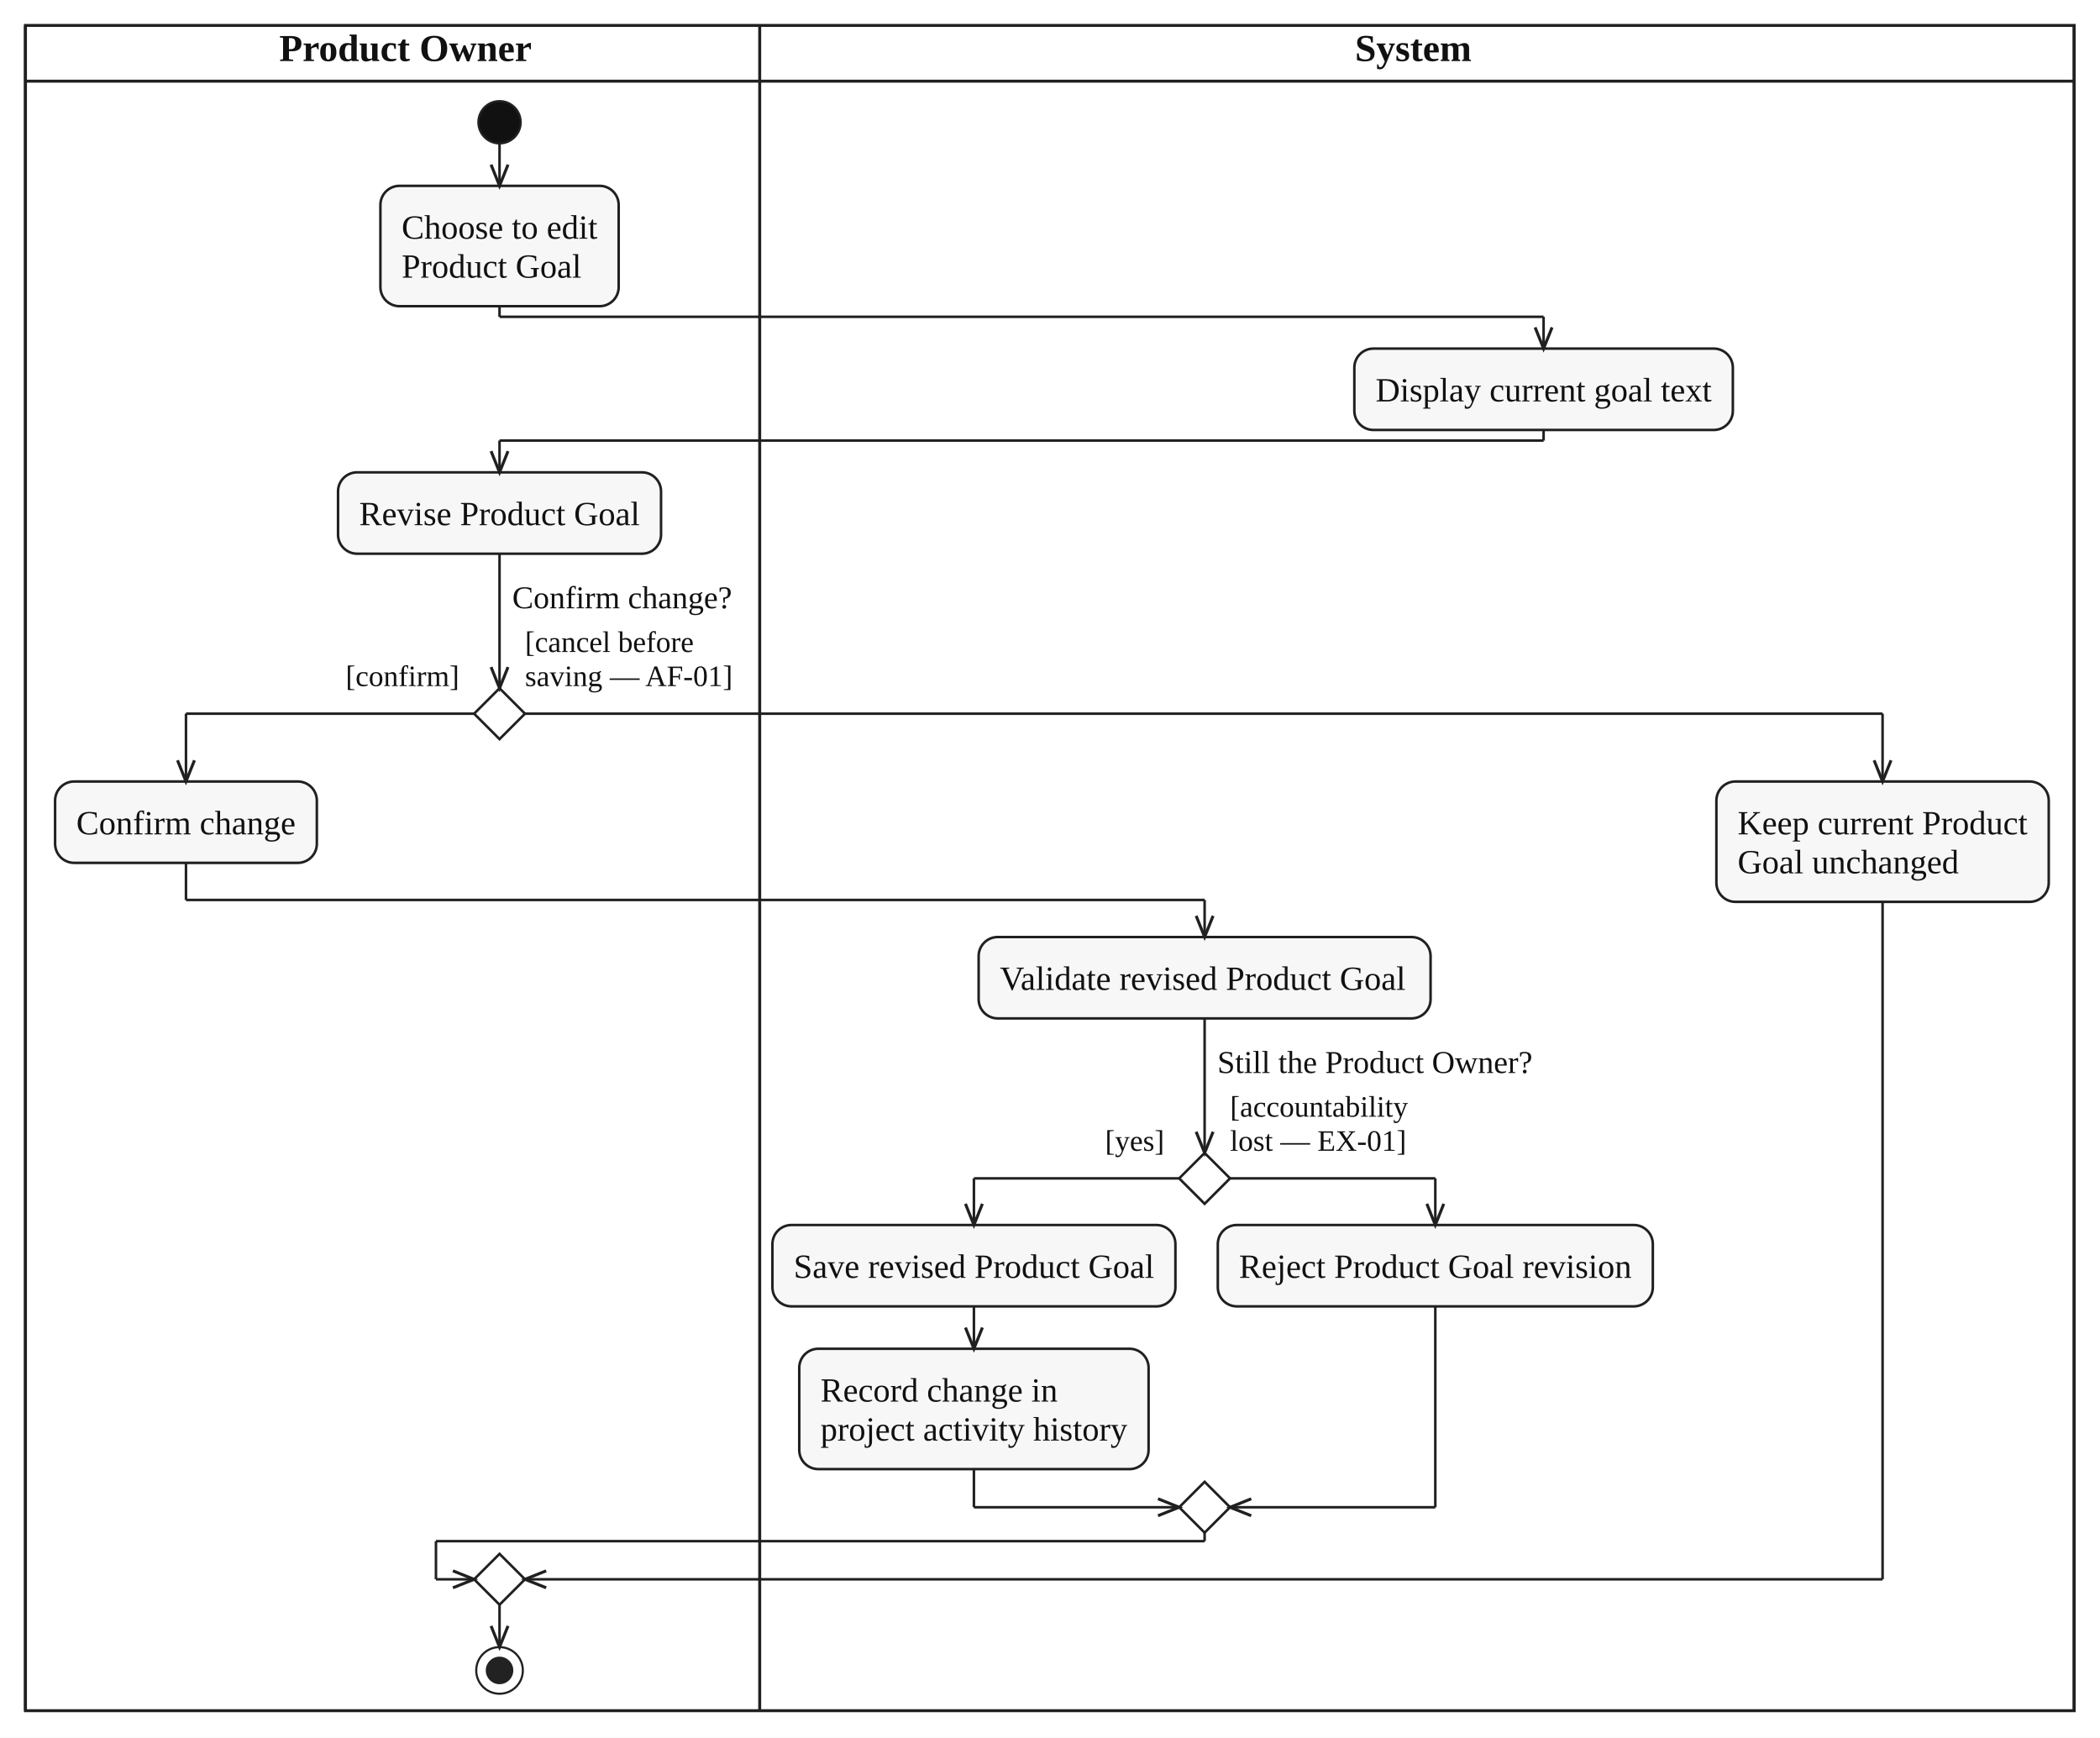
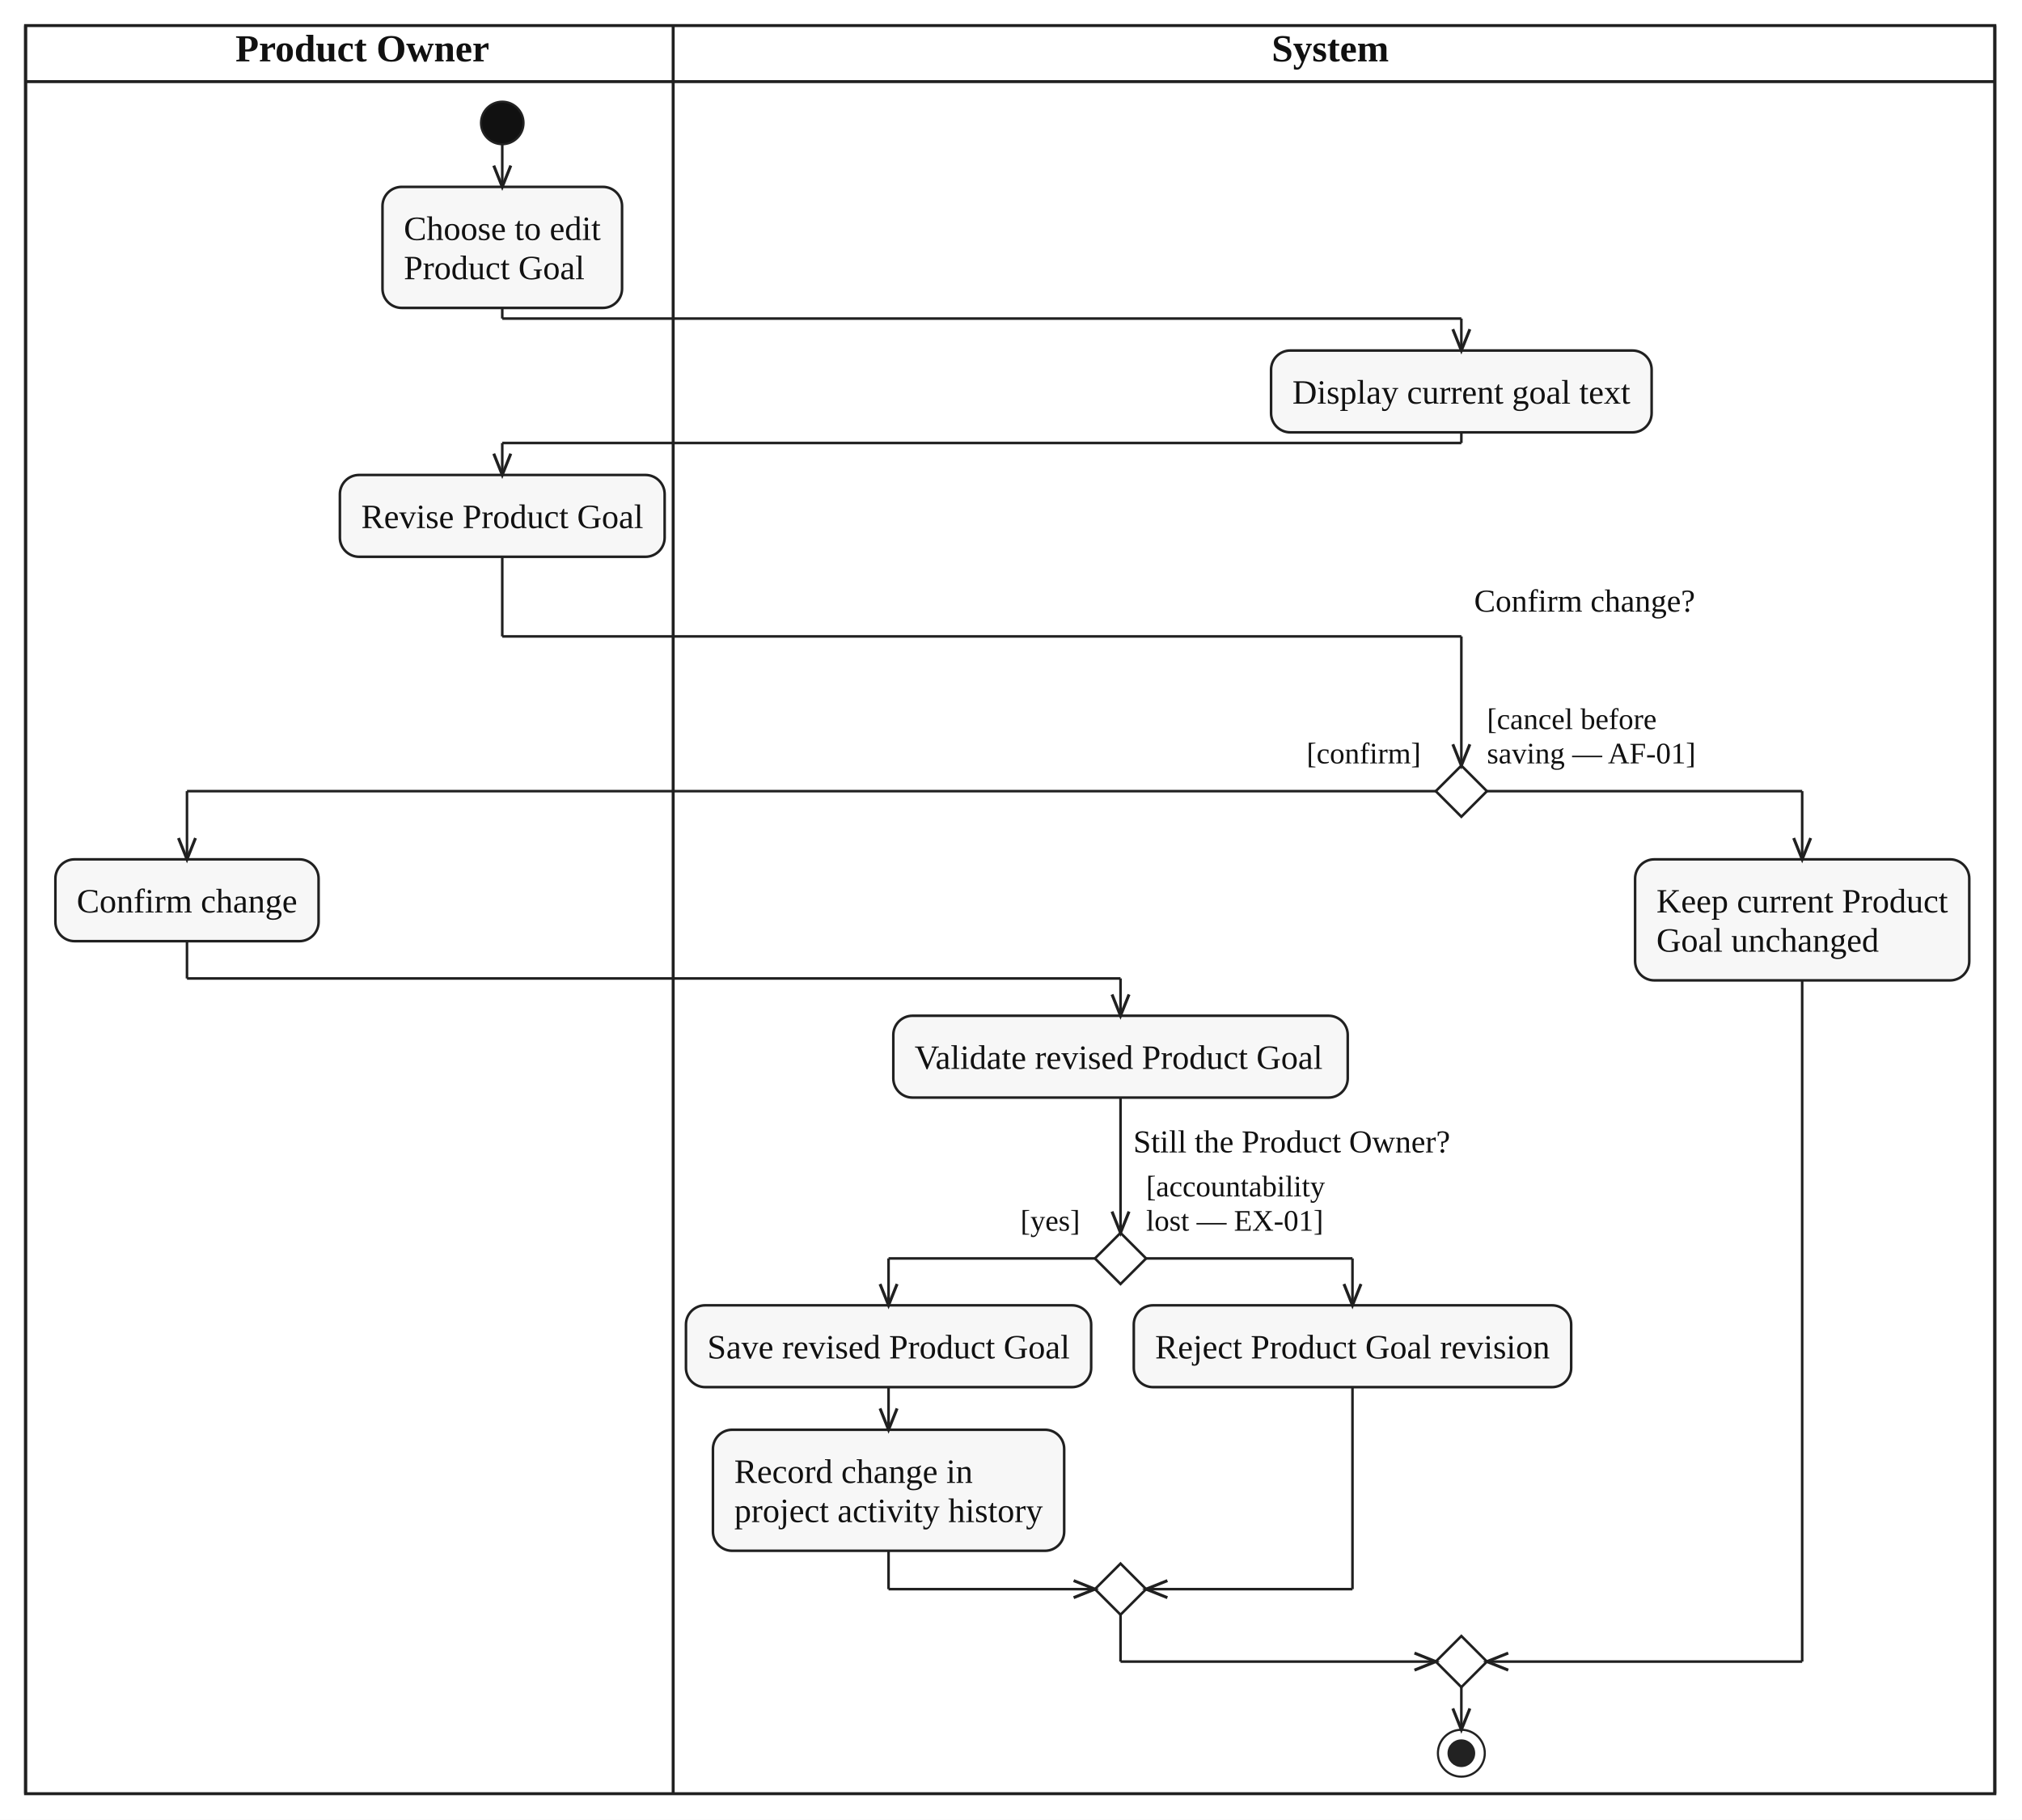
- <svg xmlns="http://www.w3.org/2000/svg" contentStyleType="text/css" height="820px" preserveAspectRatio="none" style="width:991px;height:820px;background:#FFFFFF;" version="1.1" viewBox="-5 0.394 991 820" width="991px" zoomAndPan="magnify" data-pres-formatted="1">
-   <rect id="pres-background" x="-5" y="0.394" width="991" height="820" fill="#FFFFFF" stroke="none" />
+ <svg xmlns="http://www.w3.org/2000/svg" contentStyleType="text/css" height="854px" preserveAspectRatio="none" style="width:949px;height:854px;background:#FFFFFF;" version="1.1" viewBox="-5 0.394 949 854" width="949px" zoomAndPan="magnify" data-pres-formatted="1">
+   <rect id="pres-background" x="-5" y="0.394" width="949" height="854" fill="#FFFFFF" stroke="none" />
  <defs />
  <g>
-     <rect fill="#FFFFFF" height="30.698" style="stroke:#FFFFFF;stroke-width:1.0;" width="952.062" x="15" y="12.394" />
+     <rect fill="#FFFFFF" height="30.698" style="stroke:#FFFFFF;stroke-width:1.0;" width="909.5" x="15" y="12.394" />
    <ellipse cx="230.734" cy="58.092" fill="#111111" rx="10" ry="10" style="stroke:#222222;stroke-width:1.0;" />
    <rect fill="#F7F7F7" height="56.797" rx="9" ry="9" style="stroke:#202020;stroke-width:1.2;" width="112.438" x="174.516" y="88.092" />
    <text fill="#111111" font-family="Times New Roman" font-size="16" lengthAdjust="spacing" textLength="92.438" x="184.516" y="113.029">Choose to edit</text>
    <text fill="#111111" font-family="Times New Roman" font-size="16" lengthAdjust="spacing" textLength="84.875" x="184.516" y="131.428">Product Goal</text>
    <rect fill="#F7F7F7" height="38.398" rx="9" ry="9" style="stroke:#202020;stroke-width:1.2;" width="152.422" x="154.523" y="223.287" />
    <text fill="#111111" font-family="Times New Roman" font-size="16" lengthAdjust="spacing" textLength="132.422" x="164.523" y="248.225">Revise Product Goal</text>
-     <polygon fill="#FFFFFF" points="230.734,325.176,242.734,337.176,230.734,349.176,218.734,337.176,230.734,325.176" style="stroke:#202020;stroke-width:1.2;" />
-     <text fill="#111111" font-family="Times New Roman" font-size="15" lengthAdjust="spacing" textLength="103.711" x="236.734" y="287.434">Confirm change?</text>
-     <text fill="#111111" font-family="Times New Roman" font-size="15" lengthAdjust="spacing" textLength="3.75" x="236.734" y="304.683"> </text>
-     <text fill="#111111" font-family="Times New Roman" font-size="15" lengthAdjust="spacing" textLength="3.75" x="236.734" y="321.931"> </text>
-     <text fill="#111111" font-family="Times New Roman" font-size="14" lengthAdjust="spacing" textLength="60.642" x="158.093" y="324.147">[confirm]  </text>
-     <text fill="#111111" font-family="Times New Roman" font-size="6" lengthAdjust="spacing" textLength="1.5" x="158.093" y="332.777"> </text>
-     <text fill="#111111" font-family="Times New Roman" font-size="14" lengthAdjust="spacing" textLength="86.659" x="242.734" y="308.049">  [cancel before</text>
-     <text fill="#111111" font-family="Times New Roman" font-size="14" lengthAdjust="spacing" textLength="105.772" x="242.734" y="324.147">  saving — AF-01]</text>
-     <text fill="#111111" font-family="Times New Roman" font-size="6" lengthAdjust="spacing" textLength="1.5" x="242.734" y="332.777"> </text>
-     <rect fill="#F7F7F7" height="38.398" rx="9" ry="9" style="stroke:#202020;stroke-width:1.2;" width="123.523" x="21" y="369.176" />
-     <text fill="#111111" font-family="Times New Roman" font-size="16" lengthAdjust="spacing" textLength="103.523" x="31" y="394.113">Confirm change</text>
-     <polygon fill="#FFFFFF" points="230.734,733.658,242.734,745.658,230.734,757.658,218.734,745.658,230.734,733.658" style="stroke:#202020;stroke-width:1.2;" />
-     <ellipse cx="230.734" cy="788.658" fill="none" rx="11" ry="11" style="stroke:#222222;stroke-width:1.0;" />
-     <ellipse cx="230.734" cy="788.658" fill="#222222" rx="6" ry="6" style="stroke:#222222;stroke-width:1.0;" />
-     <line style="stroke:#202020;stroke-width:1.4;" x1="7" x2="7" y1="12.394" y2="807.658" />
-     <rect fill="#F7F7F7" height="38.398" rx="9" ry="9" style="stroke:#202020;stroke-width:1.2;" width="178.617" x="634.12" y="164.889" />
-     <text fill="#111111" font-family="Times New Roman" font-size="16" lengthAdjust="spacing" textLength="158.617" x="644.12" y="189.826">Display current goal text</text>
-     <rect fill="#F7F7F7" height="38.398" rx="9" ry="9" style="stroke:#202020;stroke-width:1.2;" width="213.273" x="456.827" y="442.574" />
-     <text fill="#111111" font-family="Times New Roman" font-size="16" lengthAdjust="spacing" textLength="193.273" x="466.827" y="467.512">Validate revised Product Goal</text>
-     <polygon fill="#FFFFFF" points="563.464,544.463,575.464,556.463,563.464,568.463,551.464,556.463,563.464,544.463" style="stroke:#202020;stroke-width:1.2;" />
-     <text fill="#111111" font-family="Times New Roman" font-size="15" lengthAdjust="spacing" textLength="148.726" x="569.464" y="506.721">Still the Product Owner?</text>
-     <text fill="#111111" font-family="Times New Roman" font-size="15" lengthAdjust="spacing" textLength="3.75" x="569.464" y="523.97"> </text>
-     <text fill="#111111" font-family="Times New Roman" font-size="15" lengthAdjust="spacing" textLength="3.75" x="569.464" y="541.218"> </text>
-     <text fill="#111111" font-family="Times New Roman" font-size="14" lengthAdjust="spacing" textLength="34.986" x="516.477" y="543.435">[yes]  </text>
-     <text fill="#111111" font-family="Times New Roman" font-size="6" lengthAdjust="spacing" textLength="1.5" x="516.477" y="552.064"> </text>
-     <text fill="#111111" font-family="Times New Roman" font-size="14" lengthAdjust="spacing" textLength="90.966" x="575.464" y="527.336">  [accountability</text>
-     <text fill="#111111" font-family="Times New Roman" font-size="14" lengthAdjust="spacing" textLength="90.214" x="575.464" y="543.435">  lost — EX-01]</text>
-     <text fill="#111111" font-family="Times New Roman" font-size="6" lengthAdjust="spacing" textLength="1.5" x="575.464" y="552.064"> </text>
-     <rect fill="#F7F7F7" height="38.398" rx="9" ry="9" style="stroke:#202020;stroke-width:1.2;" width="190.18" x="359.507" y="578.463" />
-     <text fill="#111111" font-family="Times New Roman" font-size="16" lengthAdjust="spacing" textLength="170.18" x="369.507" y="603.4">Save revised Product Goal</text>
-     <rect fill="#F7F7F7" height="56.797" rx="9" ry="9" style="stroke:#202020;stroke-width:1.2;" width="164.852" x="372.171" y="636.861" />
-     <text fill="#111111" font-family="Times New Roman" font-size="16" lengthAdjust="spacing" textLength="111.953" x="382.171" y="661.799">Record change in</text>
-     <text fill="#111111" font-family="Times New Roman" font-size="16" lengthAdjust="spacing" textLength="144.852" x="382.171" y="680.197">project activity history</text>
-     <rect fill="#F7F7F7" height="38.398" rx="9" ry="9" style="stroke:#202020;stroke-width:1.2;" width="205.289" x="569.687" y="578.463" />
-     <text fill="#111111" font-family="Times New Roman" font-size="16" lengthAdjust="spacing" textLength="185.289" x="579.687" y="603.4">Reject Product Goal revision</text>
-     <polygon fill="#FFFFFF" points="563.464,699.658,575.464,711.658,563.464,723.658,551.464,711.658,563.464,699.658" style="stroke:#202020;stroke-width:1.2;" />
-     <rect fill="#F7F7F7" height="56.797" rx="9" ry="9" style="stroke:#202020;stroke-width:1.2;" width="156.836" x="804.976" y="369.176" />
-     <text fill="#111111" font-family="Times New Roman" font-size="16" lengthAdjust="spacing" textLength="136.836" x="814.976" y="394.113">Keep current Product</text>
-     <text fill="#111111" font-family="Times New Roman" font-size="16" lengthAdjust="spacing" textLength="104.406" x="814.976" y="412.512">Goal unchanged</text>
-     <line style="stroke:#202020;stroke-width:1.4;" x1="353.507" x2="353.507" y1="12.394" y2="807.658" />
-     <line style="stroke:#202020;stroke-width:1.4;" x1="973.812" x2="973.812" y1="12.394" y2="807.658" />
+     <rect fill="#F7F7F7" height="38.398" rx="9" ry="9" style="stroke:#202020;stroke-width:1.2;" width="123.523" x="21" y="403.673" />
+     <text fill="#111111" font-family="Times New Roman" font-size="16" lengthAdjust="spacing" textLength="103.523" x="31" y="428.61">Confirm change</text>
+     <line style="stroke:#202020;stroke-width:1.4;" x1="7" x2="7" y1="12.394" y2="842.155" />
+     <rect fill="#F7F7F7" height="38.398" rx="9" ry="9" style="stroke:#202020;stroke-width:1.2;" width="178.617" x="591.559" y="164.889" />
+     <text fill="#111111" font-family="Times New Roman" font-size="16" lengthAdjust="spacing" textLength="158.617" x="601.559" y="189.826">Display current goal text</text>
+     <polygon fill="#FFFFFF" points="680.867,359.673,692.867,371.673,680.867,383.673,668.867,371.673,680.867,359.673" style="stroke:#202020;stroke-width:1.2;" />
+     <text fill="#111111" font-family="Times New Roman" font-size="15" lengthAdjust="spacing" textLength="103.711" x="686.867" y="287.434">Confirm change?</text>
+     <text fill="#111111" font-family="Times New Roman" font-size="15" lengthAdjust="spacing" textLength="3.75" x="686.867" y="304.683"> </text>
+     <text fill="#111111" font-family="Times New Roman" font-size="15" lengthAdjust="spacing" textLength="3.75" x="686.867" y="321.931"> </text>
+     <text fill="#111111" font-family="Times New Roman" font-size="15" lengthAdjust="spacing" textLength="3.75" x="686.867" y="339.18"> </text>
+     <text fill="#111111" font-family="Times New Roman" font-size="15" lengthAdjust="spacing" textLength="3.75" x="686.867" y="356.428"> </text>
+     <text fill="#111111" font-family="Times New Roman" font-size="14" lengthAdjust="spacing" textLength="60.642" x="608.226" y="358.644">[confirm]  </text>
+     <text fill="#111111" font-family="Times New Roman" font-size="6" lengthAdjust="spacing" textLength="1.5" x="608.226" y="367.274"> </text>
+     <text fill="#111111" font-family="Times New Roman" font-size="14" lengthAdjust="spacing" textLength="86.659" x="692.867" y="342.546">  [cancel before</text>
+     <text fill="#111111" font-family="Times New Roman" font-size="14" lengthAdjust="spacing" textLength="105.772" x="692.867" y="358.644">  saving — AF-01]</text>
+     <text fill="#111111" font-family="Times New Roman" font-size="6" lengthAdjust="spacing" textLength="1.5" x="692.867" y="367.274"> </text>
+     <rect fill="#F7F7F7" height="38.398" rx="9" ry="9" style="stroke:#202020;stroke-width:1.2;" width="213.273" x="414.266" y="477.071" />
+     <text fill="#111111" font-family="Times New Roman" font-size="16" lengthAdjust="spacing" textLength="193.273" x="424.266" y="502.009">Validate revised Product Goal</text>
+     <polygon fill="#FFFFFF" points="520.902,578.96,532.902,590.96,520.902,602.96,508.902,590.96,520.902,578.96" style="stroke:#202020;stroke-width:1.2;" />
+     <text fill="#111111" font-family="Times New Roman" font-size="15" lengthAdjust="spacing" textLength="148.726" x="526.902" y="541.218">Still the Product Owner?</text>
+     <text fill="#111111" font-family="Times New Roman" font-size="15" lengthAdjust="spacing" textLength="3.75" x="526.902" y="558.467"> </text>
+     <text fill="#111111" font-family="Times New Roman" font-size="15" lengthAdjust="spacing" textLength="3.75" x="526.902" y="575.715"> </text>
+     <text fill="#111111" font-family="Times New Roman" font-size="14" lengthAdjust="spacing" textLength="34.986" x="473.916" y="577.932">[yes]  </text>
+     <text fill="#111111" font-family="Times New Roman" font-size="6" lengthAdjust="spacing" textLength="1.5" x="473.916" y="586.562"> </text>
+     <text fill="#111111" font-family="Times New Roman" font-size="14" lengthAdjust="spacing" textLength="90.966" x="532.902" y="561.833">  [accountability</text>
+     <text fill="#111111" font-family="Times New Roman" font-size="14" lengthAdjust="spacing" textLength="90.214" x="532.902" y="577.932">  lost — EX-01]</text>
+     <text fill="#111111" font-family="Times New Roman" font-size="6" lengthAdjust="spacing" textLength="1.5" x="532.902" y="586.562"> </text>
+     <rect fill="#F7F7F7" height="38.398" rx="9" ry="9" style="stroke:#202020;stroke-width:1.2;" width="190.18" x="316.945" y="612.96" />
+     <text fill="#111111" font-family="Times New Roman" font-size="16" lengthAdjust="spacing" textLength="170.18" x="326.945" y="637.898">Save revised Product Goal</text>
+     <rect fill="#F7F7F7" height="56.797" rx="9" ry="9" style="stroke:#202020;stroke-width:1.2;" width="164.852" x="329.609" y="671.358" />
+     <text fill="#111111" font-family="Times New Roman" font-size="16" lengthAdjust="spacing" textLength="111.953" x="339.609" y="696.296">Record change in</text>
+     <text fill="#111111" font-family="Times New Roman" font-size="16" lengthAdjust="spacing" textLength="144.852" x="339.609" y="714.694">project activity history</text>
+     <rect fill="#F7F7F7" height="38.398" rx="9" ry="9" style="stroke:#202020;stroke-width:1.2;" width="205.289" x="527.125" y="612.96" />
+     <text fill="#111111" font-family="Times New Roman" font-size="16" lengthAdjust="spacing" textLength="185.289" x="537.125" y="637.898">Reject Product Goal revision</text>
+     <polygon fill="#FFFFFF" points="520.902,734.155,532.902,746.155,520.902,758.155,508.902,746.155,520.902,734.155" style="stroke:#202020;stroke-width:1.2;" />
+     <rect fill="#F7F7F7" height="56.797" rx="9" ry="9" style="stroke:#202020;stroke-width:1.2;" width="156.836" x="762.414" y="403.673" />
+     <text fill="#111111" font-family="Times New Roman" font-size="16" lengthAdjust="spacing" textLength="136.836" x="772.414" y="428.61">Keep current Product</text>
+     <text fill="#111111" font-family="Times New Roman" font-size="16" lengthAdjust="spacing" textLength="104.406" x="772.414" y="447.009">Goal unchanged</text>
+     <polygon fill="#FFFFFF" points="680.867,768.155,692.867,780.155,680.867,792.155,668.867,780.155,680.867,768.155" style="stroke:#202020;stroke-width:1.2;" />
+     <ellipse cx="680.867" cy="823.155" fill="none" rx="11" ry="11" style="stroke:#222222;stroke-width:1.0;" />
+     <ellipse cx="680.867" cy="823.155" fill="#222222" rx="6" ry="6" style="stroke:#222222;stroke-width:1.0;" />
+     <line style="stroke:#202020;stroke-width:1.4;" x1="310.945" x2="310.945" y1="12.394" y2="842.155" />
+     <line style="stroke:#202020;stroke-width:1.4;" x1="931.25" x2="931.25" y1="12.394" y2="842.155" />
    <line style="stroke:#202020;stroke-width:1.2;" x1="230.734" x2="230.734" y1="68.092" y2="88.092" />
    <polyline points="226.734,78.092 230.734,88.092 234.734,78.092" fill="none" stroke="#202020" stroke-width="1.4" stroke-linejoin="miter" stroke-linecap="butt" class="open-arrowhead" />
-     <line style="stroke:#202020;stroke-width:1.2;" x1="218.734" x2="82.762" y1="337.176" y2="337.176" />
-     <line style="stroke:#202020;stroke-width:1.2;" x1="82.762" x2="82.762" y1="337.176" y2="369.176" />
-     <polyline points="78.762,359.176 82.762,369.176 86.762,359.176" fill="none" stroke="#202020" stroke-width="1.4" stroke-linejoin="miter" stroke-linecap="butt" class="open-arrowhead" />
-     <line style="stroke:#202020;stroke-width:1.2;" x1="230.734" x2="230.734" y1="261.685" y2="325.176" />
-     <polyline points="226.734,315.176 230.734,325.176 234.734,315.176" fill="none" stroke="#202020" stroke-width="1.4" stroke-linejoin="miter" stroke-linecap="butt" class="open-arrowhead" />
-     <line style="stroke:#202020;stroke-width:1.2;" x1="230.734" x2="230.734" y1="757.658" y2="777.658" />
-     <polyline points="226.734,767.658 230.734,777.658 234.734,767.658" fill="none" stroke="#202020" stroke-width="1.4" stroke-linejoin="miter" stroke-linecap="butt" class="open-arrowhead" />
-     <line style="stroke:#202020;stroke-width:1.2;" x1="454.597" x2="454.597" y1="616.861" y2="636.861" />
-     <polyline points="450.597,626.861 454.597,636.861 458.597,626.861" fill="none" stroke="#202020" stroke-width="1.4" stroke-linejoin="miter" stroke-linecap="butt" class="open-arrowhead" />
-     <line style="stroke:#202020;stroke-width:1.2;" x1="551.464" x2="454.597" y1="556.463" y2="556.463" />
-     <line style="stroke:#202020;stroke-width:1.2;" x1="454.597" x2="454.597" y1="556.463" y2="578.463" />
-     <polyline points="450.597,568.463 454.597,578.463 458.597,568.463" fill="none" stroke="#202020" stroke-width="1.4" stroke-linejoin="miter" stroke-linecap="butt" class="open-arrowhead" />
-     <line style="stroke:#202020;stroke-width:1.2;" x1="575.464" x2="672.331" y1="556.463" y2="556.463" />
-     <line style="stroke:#202020;stroke-width:1.2;" x1="672.331" x2="672.331" y1="556.463" y2="578.463" />
-     <polyline points="668.331,568.463 672.331,578.463 676.331,568.463" fill="none" stroke="#202020" stroke-width="1.4" stroke-linejoin="miter" stroke-linecap="butt" class="open-arrowhead" />
-     <line style="stroke:#202020;stroke-width:1.2;" x1="454.597" x2="454.597" y1="693.658" y2="711.658" />
-     <line style="stroke:#202020;stroke-width:1.2;" x1="454.597" x2="551.464" y1="711.658" y2="711.658" />
-     <polyline points="541.464,707.658 551.464,711.658 541.464,715.658" fill="none" stroke="#202020" stroke-width="1.4" stroke-linejoin="miter" stroke-linecap="butt" class="open-arrowhead" />
-     <line style="stroke:#202020;stroke-width:1.2;" x1="672.331" x2="672.331" y1="616.861" y2="711.658" />
-     <line style="stroke:#202020;stroke-width:1.2;" x1="672.331" x2="575.464" y1="711.658" y2="711.658" />
-     <polyline points="585.464,707.658 575.464,711.658 585.464,715.658" fill="none" stroke="#202020" stroke-width="1.4" stroke-linejoin="miter" stroke-linecap="butt" class="open-arrowhead" />
-     <line style="stroke:#202020;stroke-width:1.2;" x1="563.464" x2="563.464" y1="480.973" y2="544.463" />
-     <polyline points="559.464,534.463 563.464,544.463 567.464,534.463" fill="none" stroke="#202020" stroke-width="1.4" stroke-linejoin="miter" stroke-linecap="butt" class="open-arrowhead" />
+     <line style="stroke:#202020;stroke-width:1.2;" x1="412.035" x2="412.035" y1="651.358" y2="671.358" />
+     <polyline points="408.035,661.358 412.035,671.358 416.035,661.358" fill="none" stroke="#202020" stroke-width="1.4" stroke-linejoin="miter" stroke-linecap="butt" class="open-arrowhead" />
+     <line style="stroke:#202020;stroke-width:1.2;" x1="508.902" x2="412.035" y1="590.96" y2="590.96" />
+     <line style="stroke:#202020;stroke-width:1.2;" x1="412.035" x2="412.035" y1="590.96" y2="612.96" />
+     <polyline points="408.035,602.96 412.035,612.96 416.035,602.96" fill="none" stroke="#202020" stroke-width="1.4" stroke-linejoin="miter" stroke-linecap="butt" class="open-arrowhead" />
+     <line style="stroke:#202020;stroke-width:1.2;" x1="532.902" x2="629.769" y1="590.96" y2="590.96" />
+     <line style="stroke:#202020;stroke-width:1.2;" x1="629.769" x2="629.769" y1="590.96" y2="612.96" />
+     <polyline points="625.769,602.96 629.769,612.96 633.769,602.96" fill="none" stroke="#202020" stroke-width="1.4" stroke-linejoin="miter" stroke-linecap="butt" class="open-arrowhead" />
+     <line style="stroke:#202020;stroke-width:1.2;" x1="412.035" x2="412.035" y1="728.155" y2="746.155" />
+     <line style="stroke:#202020;stroke-width:1.2;" x1="412.035" x2="508.902" y1="746.155" y2="746.155" />
+     <polyline points="498.902,742.155 508.902,746.155 498.902,750.155" fill="none" stroke="#202020" stroke-width="1.4" stroke-linejoin="miter" stroke-linecap="butt" class="open-arrowhead" />
+     <line style="stroke:#202020;stroke-width:1.2;" x1="629.769" x2="629.769" y1="651.358" y2="746.155" />
+     <line style="stroke:#202020;stroke-width:1.2;" x1="629.769" x2="532.902" y1="746.155" y2="746.155" />
+     <polyline points="542.902,742.155 532.902,746.155 542.902,750.155" fill="none" stroke="#202020" stroke-width="1.4" stroke-linejoin="miter" stroke-linecap="butt" class="open-arrowhead" />
+     <line style="stroke:#202020;stroke-width:1.2;" x1="520.902" x2="520.902" y1="515.47" y2="578.96" />
+     <polyline points="516.902,568.96 520.902,578.96 524.902,568.96" fill="none" stroke="#202020" stroke-width="1.4" stroke-linejoin="miter" stroke-linecap="butt" class="open-arrowhead" />
+     <line style="stroke:#202020;stroke-width:1.2;" x1="692.867" x2="840.832" y1="371.673" y2="371.673" />
+     <line style="stroke:#202020;stroke-width:1.2;" x1="840.832" x2="840.832" y1="371.673" y2="403.673" />
+     <polyline points="836.832,393.673 840.832,403.673 844.832,393.673" fill="none" stroke="#202020" stroke-width="1.4" stroke-linejoin="miter" stroke-linecap="butt" class="open-arrowhead" />
+     <line style="stroke:#202020;stroke-width:1.2;" x1="520.902" x2="520.902" y1="758.155" y2="780.155" />
+     <line style="stroke:#202020;stroke-width:1.2;" x1="520.902" x2="668.867" y1="780.155" y2="780.155" />
+     <polyline points="658.867,776.155 668.867,780.155 658.867,784.155" fill="none" stroke="#202020" stroke-width="1.4" stroke-linejoin="miter" stroke-linecap="butt" class="open-arrowhead" />
+     <line style="stroke:#202020;stroke-width:1.2;" x1="840.832" x2="840.832" y1="460.47" y2="780.155" />
+     <line style="stroke:#202020;stroke-width:1.2;" x1="840.832" x2="692.867" y1="780.155" y2="780.155" />
+     <polyline points="702.867,776.155 692.867,780.155 702.867,784.155" fill="none" stroke="#202020" stroke-width="1.4" stroke-linejoin="miter" stroke-linecap="butt" class="open-arrowhead" />
+     <line style="stroke:#202020;stroke-width:1.2;" x1="680.867" x2="680.867" y1="792.155" y2="812.155" />
+     <polyline points="676.867,802.155 680.867,812.155 684.867,802.155" fill="none" stroke="#202020" stroke-width="1.4" stroke-linejoin="miter" stroke-linecap="butt" class="open-arrowhead" />
    <line style="stroke:#202020;stroke-width:1.2;" x1="230.734" x2="230.734" y1="144.889" y2="149.889" />
-     <line style="stroke:#202020;stroke-width:1.2;" x1="230.734" x2="723.429" y1="149.889" y2="149.889" />
-     <line style="stroke:#202020;stroke-width:1.2;" x1="723.429" x2="723.429" y1="149.889" y2="164.889" />
-     <polyline points="719.429,154.889 723.429,164.889 727.429,154.889" fill="none" stroke="#202020" stroke-width="1.4" stroke-linejoin="miter" stroke-linecap="butt" class="open-arrowhead" />
-     <line style="stroke:#202020;stroke-width:1.2;" x1="723.429" x2="723.429" y1="203.287" y2="208.287" />
-     <line style="stroke:#202020;stroke-width:1.2;" x1="723.429" x2="230.734" y1="208.287" y2="208.287" />
+     <line style="stroke:#202020;stroke-width:1.2;" x1="230.734" x2="680.867" y1="149.889" y2="149.889" />
+     <line style="stroke:#202020;stroke-width:1.2;" x1="680.867" x2="680.867" y1="149.889" y2="164.889" />
+     <polyline points="676.867,154.889 680.867,164.889 684.867,154.889" fill="none" stroke="#202020" stroke-width="1.4" stroke-linejoin="miter" stroke-linecap="butt" class="open-arrowhead" />
+     <line style="stroke:#202020;stroke-width:1.2;" x1="680.867" x2="680.867" y1="203.287" y2="208.287" />
+     <line style="stroke:#202020;stroke-width:1.2;" x1="680.867" x2="230.734" y1="208.287" y2="208.287" />
    <line style="stroke:#202020;stroke-width:1.2;" x1="230.734" x2="230.734" y1="208.287" y2="223.287" />
    <polyline points="226.734,213.287 230.734,223.287 234.734,213.287" fill="none" stroke="#202020" stroke-width="1.4" stroke-linejoin="miter" stroke-linecap="butt" class="open-arrowhead" />
-     <line style="stroke:#202020;stroke-width:1.2;" x1="82.762" x2="82.762" y1="407.574" y2="425.074" />
-     <line style="stroke:#202020;stroke-width:1.2;" x1="82.762" x2="563.464" y1="425.074" y2="425.074" />
-     <line style="stroke:#202020;stroke-width:1.2;" x1="563.464" x2="563.464" y1="425.074" y2="442.574" />
-     <polyline points="559.464,432.574 563.464,442.574 567.464,432.574" fill="none" stroke="#202020" stroke-width="1.4" stroke-linejoin="miter" stroke-linecap="butt" class="open-arrowhead" />
-     <line style="stroke:#202020;stroke-width:1.2;" x1="242.734" x2="883.394" y1="337.176" y2="337.176" />
-     <line style="stroke:#202020;stroke-width:1.2;" x1="883.394" x2="883.394" y1="337.176" y2="369.176" />
-     <polyline points="879.394,359.176 883.394,369.176 887.394,359.176" fill="none" stroke="#202020" stroke-width="1.4" stroke-linejoin="miter" stroke-linecap="butt" class="open-arrowhead" />
-     <line style="stroke:#202020;stroke-width:1.2;" x1="563.464" x2="563.464" y1="723.658" y2="727.658" />
-     <line style="stroke:#202020;stroke-width:1.2;" x1="563.464" x2="200.734" y1="727.658" y2="727.658" />
-     <line style="stroke:#202020;stroke-width:1.2;" x1="200.734" x2="200.734" y1="727.658" y2="745.658" />
-     <line style="stroke:#202020;stroke-width:1.2;" x1="200.734" x2="218.734" y1="745.658" y2="745.658" />
-     <polyline points="208.734,741.658 218.734,745.658 208.734,749.658" fill="none" stroke="#202020" stroke-width="1.4" stroke-linejoin="miter" stroke-linecap="butt" class="open-arrowhead" />
-     <line style="stroke:#202020;stroke-width:1.2;" x1="883.394" x2="883.394" y1="425.973" y2="745.658" />
-     <line style="stroke:#202020;stroke-width:1.2;" x1="883.394" x2="242.734" y1="745.658" y2="745.658" />
-     <polyline points="252.734,741.658 242.734,745.658 252.734,749.658" fill="none" stroke="#202020" stroke-width="1.4" stroke-linejoin="miter" stroke-linecap="butt" class="open-arrowhead" />
-     <text fill="#111111" font-family="Times New Roman" font-size="18" font-weight="bold" lengthAdjust="spacing" textLength="119.478" x="126.764" y="29.198">Product Owner</text>
-     <text fill="#111111" font-family="Times New Roman" font-size="7" font-weight="bold" lengthAdjust="spacing" textLength="1.75" x="122.264" y="39.627"> </text>
-     <text fill="#111111" font-family="Times New Roman" font-size="18" font-weight="bold" lengthAdjust="spacing" textLength="54.993" x="634.413" y="29.198">System</text>
-     <text fill="#111111" font-family="Times New Roman" font-size="7" font-weight="bold" lengthAdjust="spacing" textLength="1.75" x="629.913" y="39.627"> </text>
+     <line style="stroke:#202020;stroke-width:1.2;" x1="82.762" x2="82.762" y1="442.071" y2="459.571" />
+     <line style="stroke:#202020;stroke-width:1.2;" x1="82.762" x2="520.902" y1="459.571" y2="459.571" />
+     <line style="stroke:#202020;stroke-width:1.2;" x1="520.902" x2="520.902" y1="459.571" y2="477.071" />
+     <polyline points="516.902,467.071 520.902,477.071 524.902,467.071" fill="none" stroke="#202020" stroke-width="1.4" stroke-linejoin="miter" stroke-linecap="butt" class="open-arrowhead" />
+     <line style="stroke:#202020;stroke-width:1.2;" x1="668.867" x2="82.762" y1="371.673" y2="371.673" />
+     <line style="stroke:#202020;stroke-width:1.2;" x1="82.762" x2="82.762" y1="371.673" y2="403.673" />
+     <polyline points="78.762,393.673 82.762,403.673 86.762,393.673" fill="none" stroke="#202020" stroke-width="1.4" stroke-linejoin="miter" stroke-linecap="butt" class="open-arrowhead" />
+     <line style="stroke:#202020;stroke-width:1.2;" x1="230.734" x2="230.734" y1="261.685" y2="299.051" />
+     <line style="stroke:#202020;stroke-width:1.2;" x1="230.734" x2="680.867" y1="299.051" y2="299.051" />
+     <line style="stroke:#202020;stroke-width:1.2;" x1="680.867" x2="680.867" y1="299.051" y2="359.673" />
+     <polyline points="676.867,349.673 680.867,359.673 684.867,349.673" fill="none" stroke="#202020" stroke-width="1.4" stroke-linejoin="miter" stroke-linecap="butt" class="open-arrowhead" />
+     <text fill="#111111" font-family="Times New Roman" font-size="18" font-weight="bold" lengthAdjust="spacing" textLength="119.478" x="105.483" y="29.198">Product Owner</text>
+     <text fill="#111111" font-family="Times New Roman" font-size="7" font-weight="bold" lengthAdjust="spacing" textLength="1.75" x="100.983" y="39.627"> </text>
+     <text fill="#111111" font-family="Times New Roman" font-size="18" font-weight="bold" lengthAdjust="spacing" textLength="54.993" x="591.851" y="29.198">System</text>
+     <text fill="#111111" font-family="Times New Roman" font-size="7" font-weight="bold" lengthAdjust="spacing" textLength="1.75" x="587.351" y="39.627"> </text>
  </g>
  <g id="pres-frame" fill="none" stroke="#202020" stroke-width="1.4">
-     <rect x="7" y="12.394" width="966.812" height="795.265" />
-     <line x1="7" x2="973.812" y1="38.698" y2="38.698" />
+     <rect x="7" y="12.394" width="924.25" height="829.762" />
+     <line x1="7" x2="931.25" y1="38.698" y2="38.698" />
  </g>
</svg>
